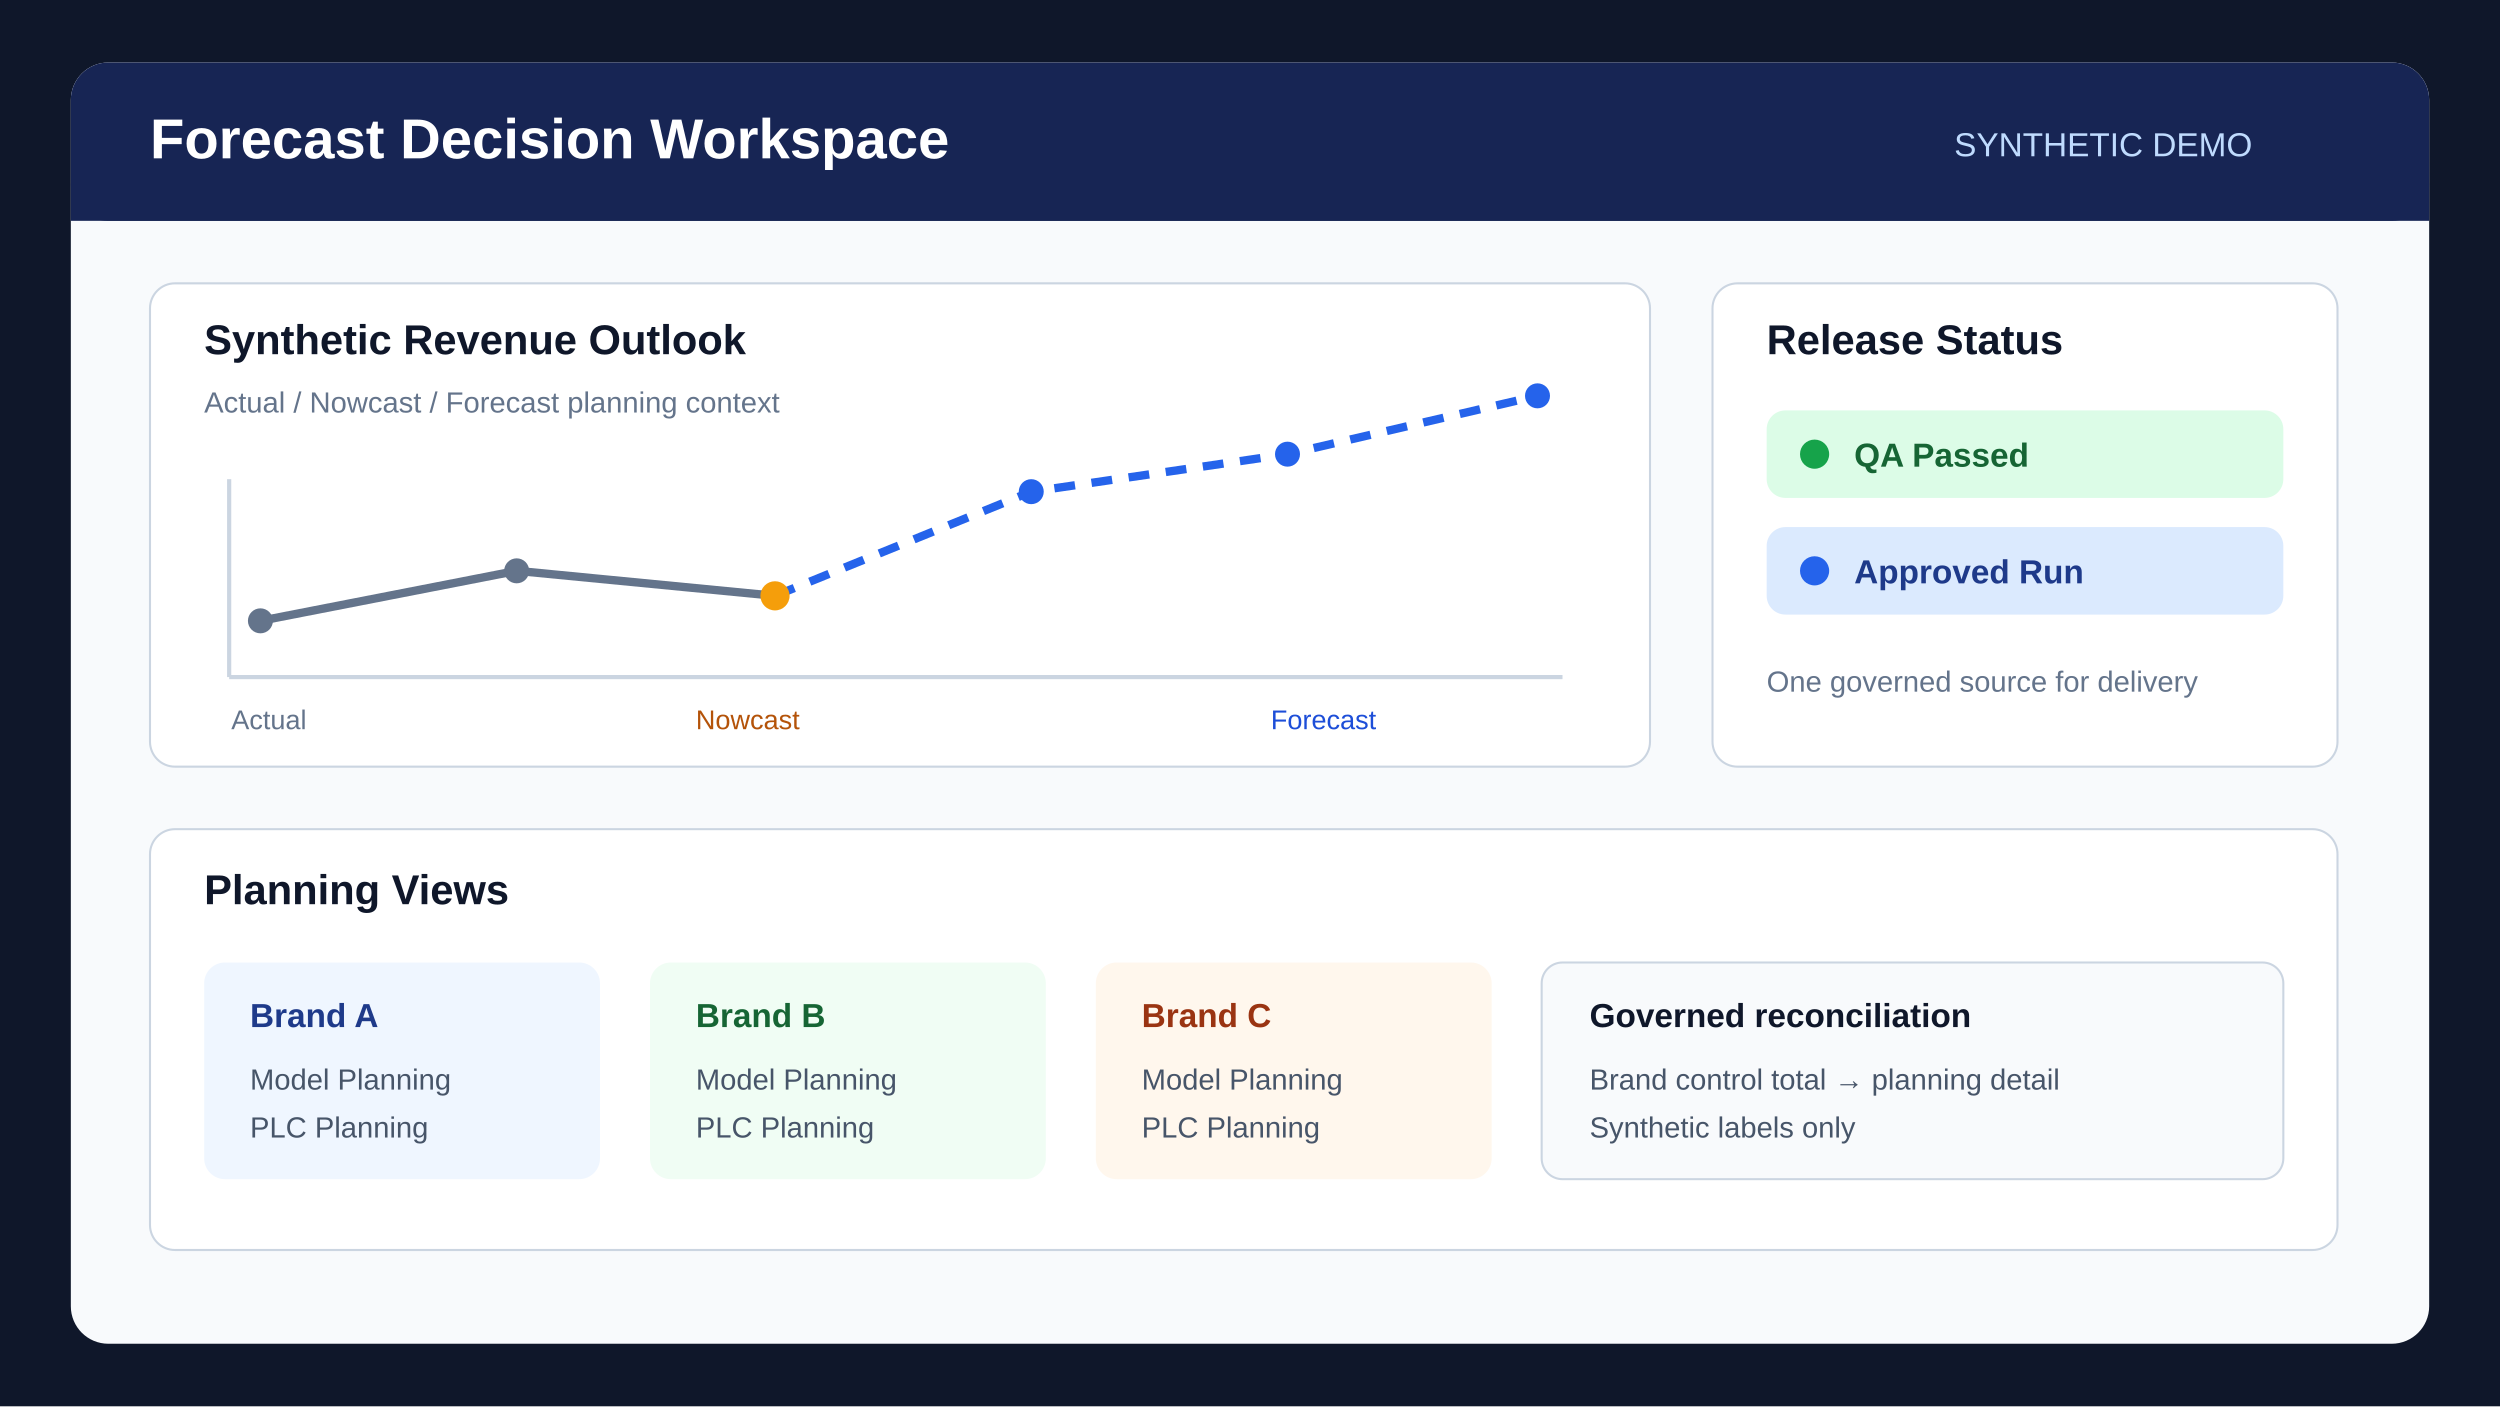
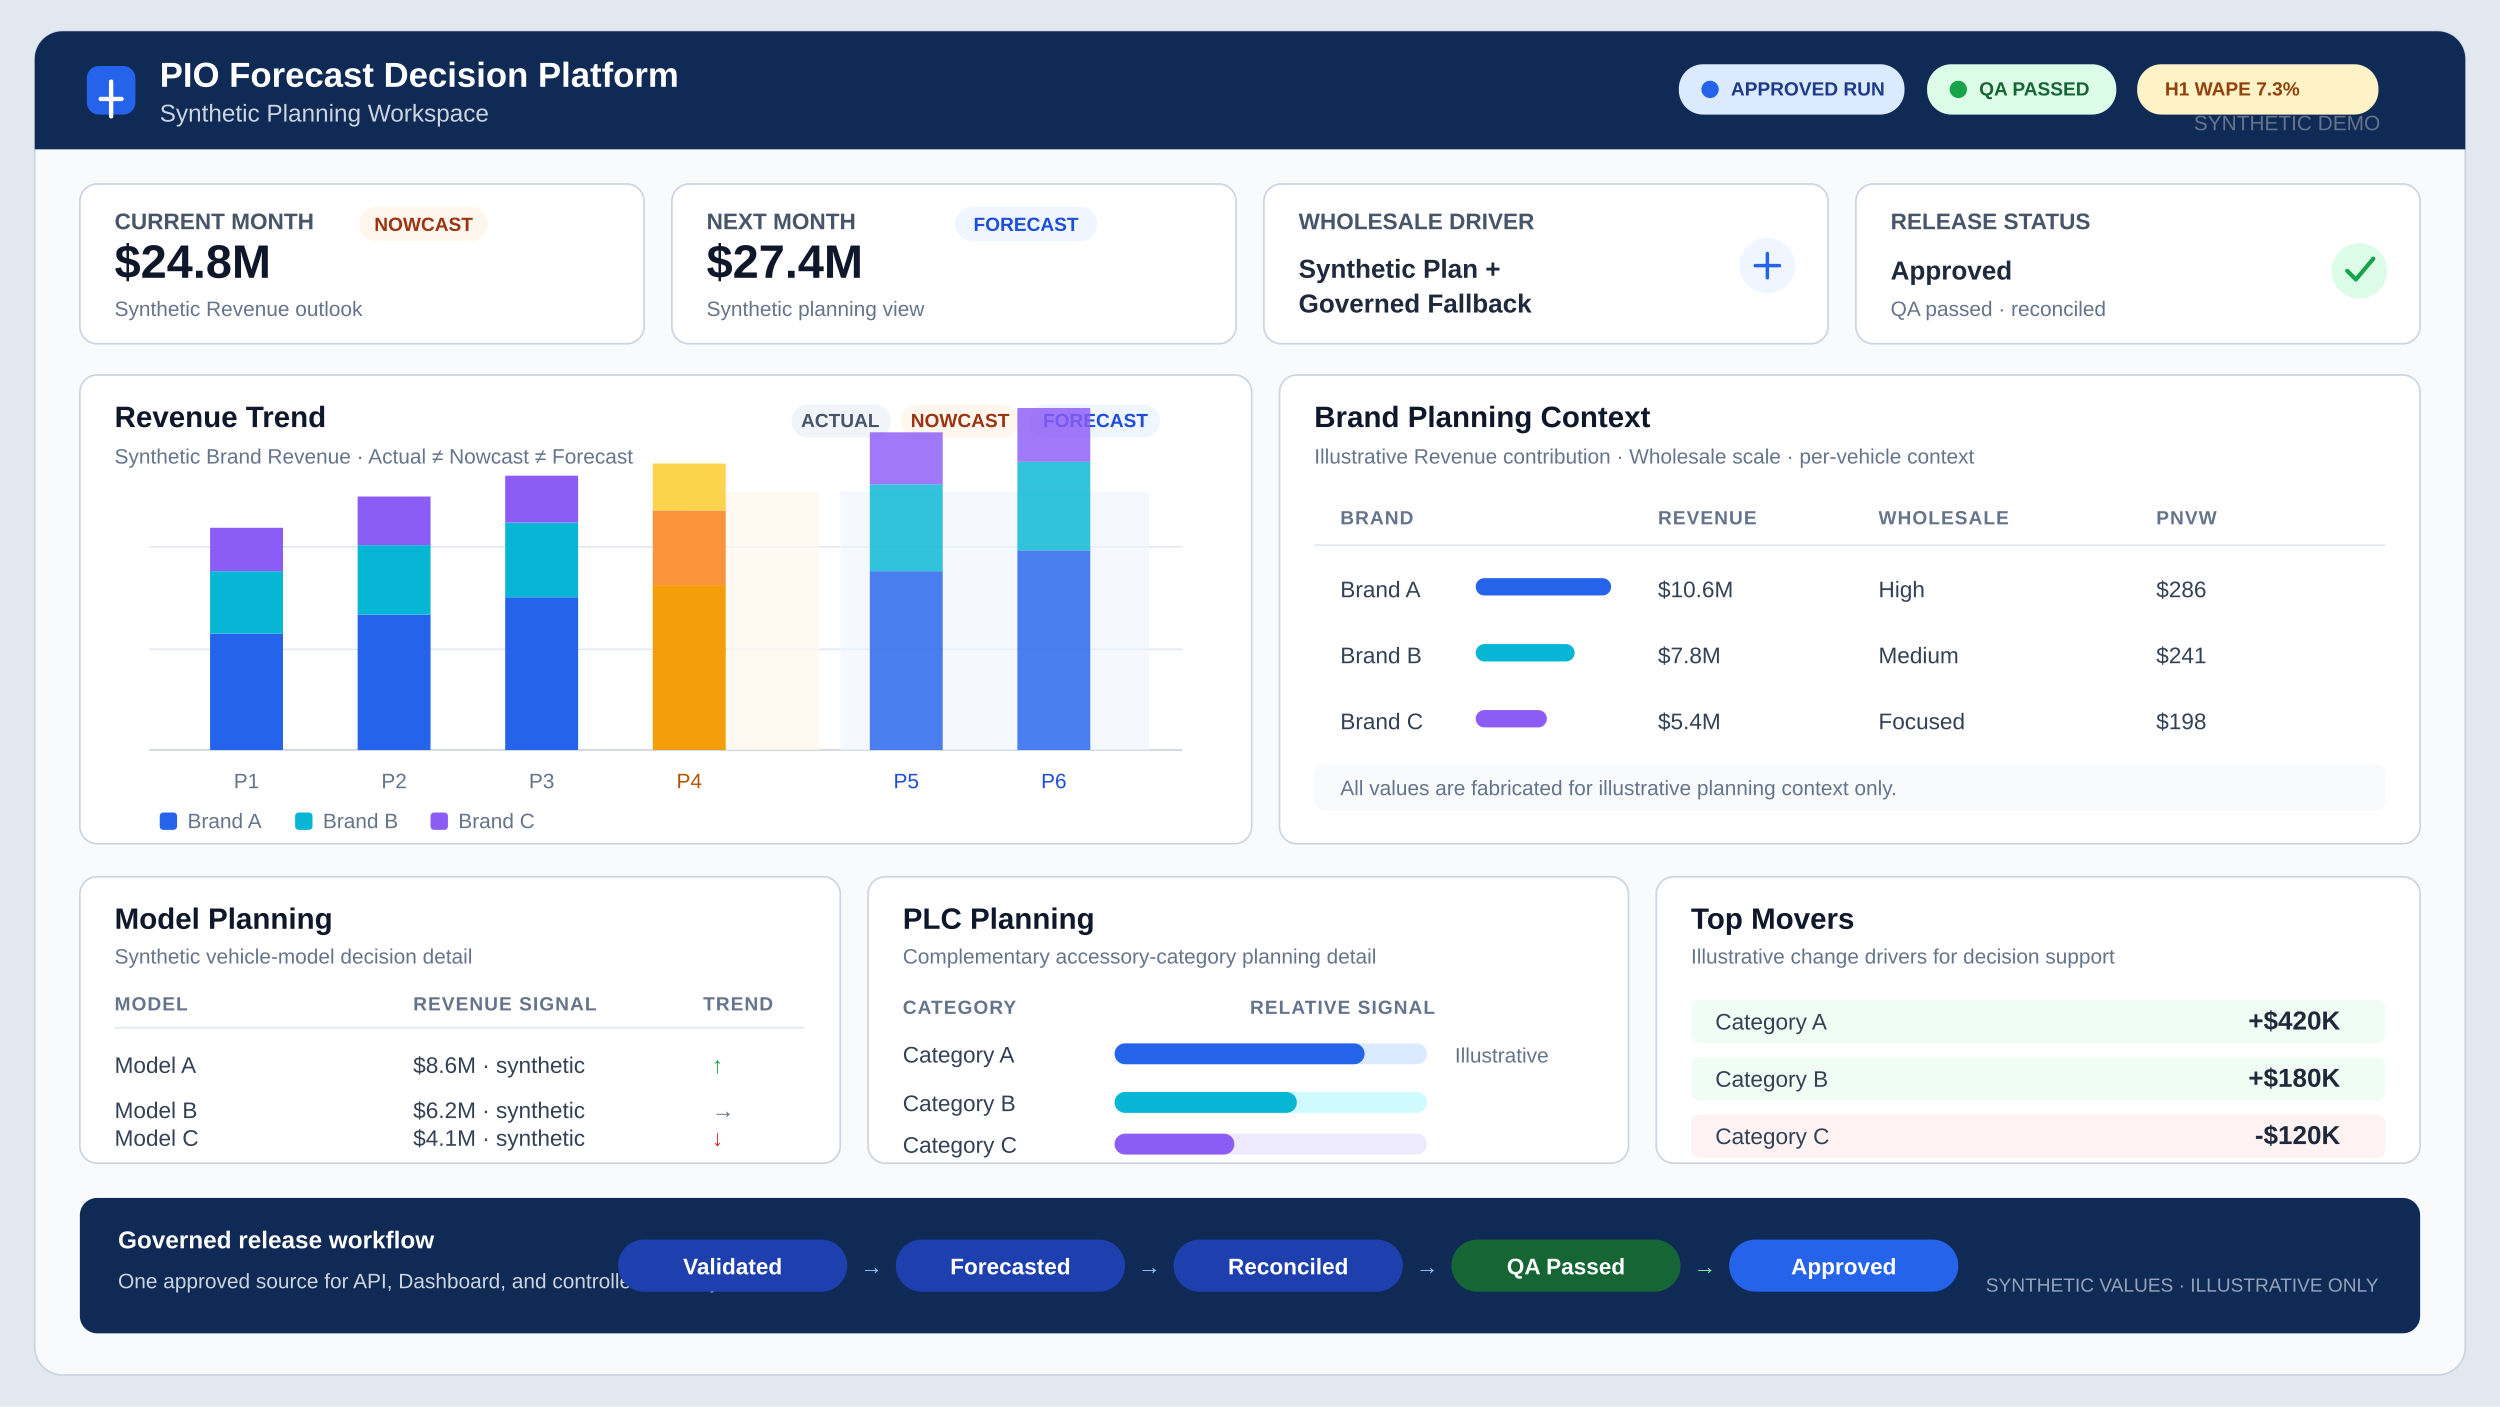
- <svg xmlns="http://www.w3.org/2000/svg" viewBox="0 0 1200 675" role="img" aria-labelledby="title description">
-   <rect width="1200" height="675" fill="#0f172a" />
-   <rect x="34" y="30" width="1132" height="615" rx="18" fill="#f8fafc" />
-   <rect x="34" y="30" width="1132" height="76" rx="18" fill="#172554" />
-   <rect x="34" y="88" width="1132" height="18" fill="#172554" />
-   <text x="72" y="76" fill="#ffffff" font-family="Arial, sans-serif" font-size="27" font-weight="700">Forecast Decision Workspace</text>
-   <text x="938" y="75" fill="#bfdbfe" font-family="Arial, sans-serif" font-size="16">SYNTHETIC DEMO</text>
-   <rect x="72" y="136" width="720" height="232" rx="12" fill="#ffffff" stroke="#cbd5e1" />
-   <text x="98" y="170" fill="#0f172a" font-family="Arial, sans-serif" font-size="20" font-weight="700">Synthetic Revenue Outlook</text>
-   <text x="98" y="198" fill="#64748b" font-family="Arial, sans-serif" font-size="14">Actual / Nowcast / Forecast planning context</text>
-   <line x1="110" y1="325" x2="750" y2="325" stroke="#cbd5e1" stroke-width="2" />
-   <line x1="110" y1="230" x2="110" y2="325" stroke="#cbd5e1" stroke-width="2" />
-   <polyline points="125,298 248,274 372,286" fill="none" stroke="#64748b" stroke-width="4" />
-   <polyline points="372,286 495,236 618,218 738,190" fill="none" stroke="#2563eb" stroke-width="4" stroke-dasharray="10 8" />
-   <circle cx="125" cy="298" r="6" fill="#64748b" />
-   <circle cx="248" cy="274" r="6" fill="#64748b" />
-   <circle cx="372" cy="286" r="7" fill="#f59e0b" />
-   <circle cx="495" cy="236" r="6" fill="#2563eb" />
-   <circle cx="618" cy="218" r="6" fill="#2563eb" />
-   <circle cx="738" cy="190" r="6" fill="#2563eb" />
-   <text x="111" y="350" fill="#64748b" font-family="Arial, sans-serif" font-size="13">Actual</text>
-   <text x="334" y="350" fill="#b45309" font-family="Arial, sans-serif" font-size="13">Nowcast</text>
-   <text x="610" y="350" fill="#1d4ed8" font-family="Arial, sans-serif" font-size="13">Forecast</text>
-   <rect x="822" y="136" width="300" height="232" rx="12" fill="#ffffff" stroke="#cbd5e1" />
-   <text x="848" y="170" fill="#0f172a" font-family="Arial, sans-serif" font-size="20" font-weight="700">Release Status</text>
-   <rect x="848" y="197" width="248" height="42" rx="9" fill="#dcfce7" />
-   <circle cx="871" cy="218" r="7" fill="#16a34a" />
-   <text x="890" y="224" fill="#166534" font-family="Arial, sans-serif" font-size="16" font-weight="700">QA Passed</text>
-   <rect x="848" y="253" width="248" height="42" rx="9" fill="#dbeafe" />
-   <circle cx="871" cy="274" r="7" fill="#2563eb" />
-   <text x="890" y="280" fill="#1e3a8a" font-family="Arial, sans-serif" font-size="16" font-weight="700">Approved Run</text>
-   <text x="848" y="332" fill="#64748b" font-family="Arial, sans-serif" font-size="14">One governed source for delivery</text>
-   <rect x="72" y="398" width="1050" height="202" rx="12" fill="#ffffff" stroke="#cbd5e1" />
-   <text x="98" y="434" fill="#0f172a" font-family="Arial, sans-serif" font-size="20" font-weight="700">Planning Views</text>
-   <g font-family="Arial, sans-serif">
-     <rect x="98" y="462" width="190" height="104" rx="10" fill="#eff6ff" />
-     <text x="120" y="493" fill="#1e3a8a" font-size="16" font-weight="700">Brand A</text>
-     <text x="120" y="523" fill="#475569" font-size="14">Model Planning</text>
-     <text x="120" y="546" fill="#475569" font-size="14">PLC Planning</text>
-     <rect x="312" y="462" width="190" height="104" rx="10" fill="#f0fdf4" />
-     <text x="334" y="493" fill="#166534" font-size="16" font-weight="700">Brand B</text>
-     <text x="334" y="523" fill="#475569" font-size="14">Model Planning</text>
-     <text x="334" y="546" fill="#475569" font-size="14">PLC Planning</text>
-     <rect x="526" y="462" width="190" height="104" rx="10" fill="#fff7ed" />
-     <text x="548" y="493" fill="#9a3412" font-size="16" font-weight="700">Brand C</text>
-     <text x="548" y="523" fill="#475569" font-size="14">Model Planning</text>
-     <text x="548" y="546" fill="#475569" font-size="14">PLC Planning</text>
-     <rect x="740" y="462" width="356" height="104" rx="10" fill="#f8fafc" stroke="#cbd5e1" />
-     <text x="763" y="493" fill="#0f172a" font-size="16" font-weight="700">Governed reconciliation</text>
-     <text x="763" y="523" fill="#475569" font-size="14">Brand control total → planning detail</text>
-     <text x="763" y="546" fill="#475569" font-size="14">Synthetic labels only</text>
-   </g>
+ <svg xmlns="http://www.w3.org/2000/svg" viewBox="0 0 1440 810" role="img" aria-labelledby="title description">
+   <style>
+     .title { font: 700 22px Arial, sans-serif; fill: #0f172a; }
+     .header { font: 700 20px Arial, sans-serif; fill: #fff; }
+     .subheader { font: 14px Arial, sans-serif; fill: #cbd5e1; }
+     .panel-title { font: 700 17px Arial, sans-serif; fill: #0f172a; }
+     .label { font: 600 13px Arial, sans-serif; fill: #475569; }
+     .small { font: 12px Arial, sans-serif; fill: #64748b; }
+     .metric { font: 700 27px Arial, sans-serif; fill: #0f172a; }
+     .value { font: 700 15px Arial, sans-serif; fill: #1e293b; }
+     .table-head { font: 700 11px Arial, sans-serif; fill: #64748b; letter-spacing: .6px; }
+     .table { font: 13px Arial, sans-serif; fill: #334155; }
+     .chip { font: 700 11px Arial, sans-serif; }
+   </style>
+   <rect width="1440" height="810" fill="#e2e8f0" />
+   <rect x="20" y="18" width="1400" height="774" rx="16" fill="#f8fafc" stroke="#cbd5e1" />
+   <path d="M36 18H1404A16 16 0 0 1 1420 34V86H20V34A16 16 0 0 1 36 18Z" fill="#102a56" />
+   <rect x="50" y="38" width="28" height="28" rx="7" fill="#2563eb" />
+   <path d="M58 57h12M64 47v20" stroke="#fff" stroke-width="2.5" stroke-linecap="round" />
+   <text x="92" y="50" class="header">PIO Forecast Decision Platform</text>
+   <text x="92" y="70" class="subheader">Synthetic Planning Workspace</text>
+   <rect x="967" y="37" width="130" height="29" rx="14" fill="#dbeafe" />
+   <circle cx="985" cy="51.5" r="5" fill="#2563eb" />
+   <text x="997" y="55" class="chip" fill="#1e3a8a">APPROVED RUN</text>
+   <rect x="1110" y="37" width="109" height="29" rx="14" fill="#dcfce7" />
+   <circle cx="1128" cy="51.5" r="5" fill="#16a34a" />
+   <text x="1140" y="55" class="chip" fill="#166534">QA PASSED</text>
+   <rect x="1231" y="37" width="139" height="29" rx="14" fill="#fef3c7" />
+   <text x="1247" y="55" class="chip" fill="#92400e">H1 WAPE 7.3%</text>
+   <text x="1371" y="75" text-anchor="end" class="small" fill="#cbd5e1">SYNTHETIC DEMO</text>
+   <g>
+     <rect x="46" y="106" width="325" height="92" rx="10" fill="#fff" stroke="#cbd5e1" />
+     <text x="66" y="132" class="label">CURRENT MONTH</text>
+     <text x="66" y="160" class="metric">$24.8M</text>
+     <rect x="207" y="119" width="74" height="20" rx="10" fill="#fff7ed" />
+     <text x="244" y="133" text-anchor="middle" class="chip" fill="#9a3412">NOWCAST</text>
+     <text x="66" y="182" class="small">Synthetic Revenue outlook</text>
+     <rect x="387" y="106" width="325" height="92" rx="10" fill="#fff" stroke="#cbd5e1" />
+     <text x="407" y="132" class="label">NEXT MONTH</text>
+     <text x="407" y="160" class="metric">$27.4M</text>
+     <rect x="550" y="119" width="82" height="20" rx="10" fill="#eff6ff" />
+     <text x="591" y="133" text-anchor="middle" class="chip" fill="#1d4ed8">FORECAST</text>
+     <text x="407" y="182" class="small">Synthetic planning view</text>
+     <rect x="728" y="106" width="325" height="92" rx="10" fill="#fff" stroke="#cbd5e1" />
+     <text x="748" y="132" class="label">WHOLESALE DRIVER</text>
+     <text x="748" y="160" class="value">Synthetic Plan +</text>
+     <text x="748" y="180" class="value">Governed Fallback</text>
+     <circle cx="1018" cy="153" r="16" fill="#eff6ff" />
+     <path d="M1011 153h14m-7-7v14" stroke="#2563eb" stroke-width="2" stroke-linecap="round" />
+     <rect x="1069" y="106" width="325" height="92" rx="10" fill="#fff" stroke="#cbd5e1" />
+     <text x="1089" y="132" class="label">RELEASE STATUS</text>
+     <text x="1089" y="161" class="value">Approved</text>
+     <text x="1089" y="182" class="small">QA passed · reconciled</text>
+     <circle cx="1359" cy="156" r="16" fill="#dcfce7" />
+     <path d="m1352 156 5 5 10-12" fill="none" stroke="#16a34a" stroke-width="2.4" stroke-linecap="round" stroke-linejoin="round" />
+   </g>
+   <rect x="46" y="216" width="675" height="270" rx="10" fill="#fff" stroke="#cbd5e1" />
+   <text x="66" y="246" class="panel-title">Revenue Trend</text>
+   <text x="66" y="267" class="small">Synthetic Brand Revenue · Actual ≠ Nowcast ≠ Forecast</text>
+   <rect x="456" y="233" width="57" height="19" rx="9" fill="#f1f5f9" />
+   <text x="484" y="246" text-anchor="middle" class="chip" fill="#475569">ACTUAL</text>
+   <rect x="519" y="233" width="68" height="19" rx="9" fill="#fff7ed" />
+   <text x="553" y="246" text-anchor="middle" class="chip" fill="#9a3412">NOWCAST</text>
+   <rect x="593" y="233" width="75" height="19" rx="9" fill="#eff6ff" />
+   <text x="631" y="246" text-anchor="middle" class="chip" fill="#1d4ed8">FORECAST</text>
+   <line x1="86" y1="432" x2="681" y2="432" stroke="#cbd5e1" />
+   <line x1="86" y1="315" x2="681" y2="315" stroke="#e2e8f0" />
+   <line x1="86" y1="374" x2="681" y2="374" stroke="#e2e8f0" />
+   <rect x="400" y="283" width="72" height="149" fill="#fff7ed" opacity=".72" />
+   <rect x="484" y="283" width="178" height="149" fill="#eff6ff" opacity=".65" />
+   <g>
+     <rect x="121" y="365" width="42" height="67" fill="#2563eb" />
+     <rect x="121" y="329" width="42" height="36" fill="#06b6d4" />
+     <rect x="121" y="304" width="42" height="25" fill="#8b5cf6" />
+     <rect x="206" y="354" width="42" height="78" fill="#2563eb" />
+     <rect x="206" y="314" width="42" height="40" fill="#06b6d4" />
+     <rect x="206" y="286" width="42" height="28" fill="#8b5cf6" />
+     <rect x="291" y="344" width="42" height="88" fill="#2563eb" />
+     <rect x="291" y="301" width="42" height="43" fill="#06b6d4" />
+     <rect x="291" y="274" width="42" height="27" fill="#8b5cf6" />
+     <rect x="376" y="337" width="42" height="95" fill="#f59e0b" />
+     <rect x="376" y="294" width="42" height="43" fill="#fb923c" />
+     <rect x="376" y="267" width="42" height="27" fill="#fcd34d" />
+     <rect x="501" y="329" width="42" height="103" fill="#2563eb" opacity=".82" />
+     <rect x="501" y="279" width="42" height="50" fill="#06b6d4" opacity=".82" />
+     <rect x="501" y="249" width="42" height="30" fill="#8b5cf6" opacity=".82" />
+     <rect x="586" y="317" width="42" height="115" fill="#2563eb" opacity=".82" />
+     <rect x="586" y="266" width="42" height="51" fill="#06b6d4" opacity=".82" />
+     <rect x="586" y="235" width="42" height="31" fill="#8b5cf6" opacity=".82" />
+   </g>
+   <g class="small" text-anchor="middle">
+     <text x="142" y="454">P1</text>
+     <text x="227" y="454">P2</text>
+     <text x="312" y="454">P3</text>
+     <text x="397" y="454" fill="#b45309">P4</text>
+     <text x="522" y="454" fill="#1d4ed8">P5</text>
+     <text x="607" y="454" fill="#1d4ed8">P6</text>
+   </g>
+   <g>
+     <rect x="92" y="468" width="10" height="10" rx="2" fill="#2563eb" />
+     <text x="108" y="477" class="small">Brand A</text>
+     <rect x="170" y="468" width="10" height="10" rx="2" fill="#06b6d4" />
+     <text x="186" y="477" class="small">Brand B</text>
+     <rect x="248" y="468" width="10" height="10" rx="2" fill="#8b5cf6" />
+     <text x="264" y="477" class="small">Brand C</text>
+   </g>
+   <rect x="737" y="216" width="657" height="270" rx="10" fill="#fff" stroke="#cbd5e1" />
+   <text x="757" y="246" class="panel-title">Brand Planning Context</text>
+   <text x="757" y="267" class="small">Illustrative Revenue contribution · Wholesale scale · per-vehicle context</text>
+   <text x="772" y="302" class="table-head">BRAND</text>
+   <text x="955" y="302" class="table-head">REVENUE</text>
+   <text x="1082" y="302" class="table-head">WHOLESALE</text>
+   <text x="1242" y="302" class="table-head">PNVW</text>
+   <line x1="757" y1="314" x2="1374" y2="314" stroke="#e2e8f0" />
+   <g class="table">
+     <text x="772" y="344">Brand A</text>
+     <rect x="850" y="333" width="78" height="10" rx="5" fill="#2563eb" />
+     <text x="955" y="344">$10.6M</text>
+     <text x="1082" y="344">High</text>
+     <text x="1242" y="344">$286</text>
+     <text x="772" y="382">Brand B</text>
+     <rect x="850" y="371" width="57" height="10" rx="5" fill="#06b6d4" />
+     <text x="955" y="382">$7.8M</text>
+     <text x="1082" y="382">Medium</text>
+     <text x="1242" y="382">$241</text>
+     <text x="772" y="420">Brand C</text>
+     <rect x="850" y="409" width="41" height="10" rx="5" fill="#8b5cf6" />
+     <text x="955" y="420">$5.4M</text>
+     <text x="1082" y="420">Focused</text>
+     <text x="1242" y="420">$198</text>
+   </g>
+   <rect x="757" y="440" width="617" height="27" rx="6" fill="#f8fafc" />
+   <text x="772" y="458" class="small">All values are fabricated for illustrative planning context only.</text>
+   <rect x="46" y="505" width="438" height="165" rx="10" fill="#fff" stroke="#cbd5e1" />
+   <text x="66" y="535" class="panel-title">Model Planning</text>
+   <text x="66" y="555" class="small">Synthetic vehicle-model decision detail</text>
+   <text x="66" y="582" class="table-head">MODEL</text>
+   <text x="238" y="582" class="table-head">REVENUE SIGNAL</text>
+   <text x="405" y="582" class="table-head">TREND</text>
+   <line x1="66" y1="592" x2="463" y2="592" stroke="#e2e8f0" />
+   <g class="table">
+     <text x="66" y="618">Model A</text>
+     <text x="238" y="618">$8.6M · synthetic</text>
+     <text x="410" y="618" fill="#16a34a">↑</text>
+     <text x="66" y="644">Model B</text>
+     <text x="238" y="644">$6.2M · synthetic</text>
+     <text x="410" y="644" fill="#64748b">→</text>
+     <text x="66" y="660">Model C</text>
+     <text x="238" y="660">$4.1M · synthetic</text>
+     <text x="410" y="660" fill="#dc2626">↓</text>
+   </g>
+   <rect x="500" y="505" width="438" height="165" rx="10" fill="#fff" stroke="#cbd5e1" />
+   <text x="520" y="535" class="panel-title">PLC Planning</text>
+   <text x="520" y="555" class="small">Complementary accessory-category planning detail</text>
+   <text x="520" y="584" class="table-head">CATEGORY</text>
+   <text x="720" y="584" class="table-head">RELATIVE SIGNAL</text>
+   <g>
+     <text x="520" y="612" class="table">Category A</text>
+     <rect x="642" y="601" width="180" height="12" rx="6" fill="#dbeafe" />
+     <rect x="642" y="601" width="144" height="12" rx="6" fill="#2563eb" />
+     <text x="838" y="612" class="small">Illustrative</text>
+     <text x="520" y="640" class="table">Category B</text>
+     <rect x="642" y="629" width="180" height="12" rx="6" fill="#cffafe" />
+     <rect x="642" y="629" width="105" height="12" rx="6" fill="#06b6d4" />
+     <text x="520" y="664" class="table">Category C</text>
+     <rect x="642" y="653" width="180" height="12" rx="6" fill="#ede9fe" />
+     <rect x="642" y="653" width="69" height="12" rx="6" fill="#8b5cf6" />
+   </g>
+   <rect x="954" y="505" width="440" height="165" rx="10" fill="#fff" stroke="#cbd5e1" />
+   <text x="974" y="535" class="panel-title">Top Movers</text>
+   <text x="974" y="555" class="small">Illustrative change drivers for decision support</text>
+   <rect x="974" y="576" width="400" height="25" rx="5" fill="#f0fdf4" />
+   <text x="988" y="593" class="table">Category A</text>
+   <text x="1348" y="593" text-anchor="end" class="value" fill="#16a34a">+$420K</text>
+   <rect x="974" y="609" width="400" height="25" rx="5" fill="#f0fdf4" />
+   <text x="988" y="626" class="table">Category B</text>
+   <text x="1348" y="626" text-anchor="end" class="value" fill="#16a34a">+$180K</text>
+   <rect x="974" y="642" width="400" height="25" rx="5" fill="#fef2f2" />
+   <text x="988" y="659" class="table">Category C</text>
+   <text x="1348" y="659" text-anchor="end" class="value" fill="#dc2626">-$120K</text>
+   <rect x="46" y="690" width="1348" height="78" rx="10" fill="#102a56" />
+   <text x="68" y="719" font-family="Arial, sans-serif" font-size="14" font-weight="700" fill="#fff">Governed release workflow</text>
+   <text x="68" y="742" font-family="Arial, sans-serif" font-size="12" fill="#cbd5e1">One approved source for API, Dashboard, and controlled delivery</text>
+   <g font-family="Arial, sans-serif" font-size="13" font-weight="700" text-anchor="middle">
+     <rect x="356" y="714" width="132" height="30" rx="15" fill="#1e40af" />
+     <text x="422" y="734" fill="#fff">Validated</text>
+     <text x="502" y="734" fill="#93c5fd">→</text>
+     <rect x="516" y="714" width="132" height="30" rx="15" fill="#1e40af" />
+     <text x="582" y="734" fill="#fff">Forecasted</text>
+     <text x="662" y="734" fill="#93c5fd">→</text>
+     <rect x="676" y="714" width="132" height="30" rx="15" fill="#1e40af" />
+     <text x="742" y="734" fill="#fff">Reconciled</text>
+     <text x="822" y="734" fill="#93c5fd">→</text>
+     <rect x="836" y="714" width="132" height="30" rx="15" fill="#166534" />
+     <text x="902" y="734" fill="#fff">QA Passed</text>
+     <text x="982" y="734" fill="#86efac">→</text>
+     <rect x="996" y="714" width="132" height="30" rx="15" fill="#2563eb" />
+     <text x="1062" y="734" fill="#fff">Approved</text>
+   </g>
+   <text x="1370" y="744" text-anchor="end" font-family="Arial, sans-serif" font-size="11" fill="#94a3b8">SYNTHETIC VALUES · ILLUSTRATIVE ONLY</text>
</svg>
